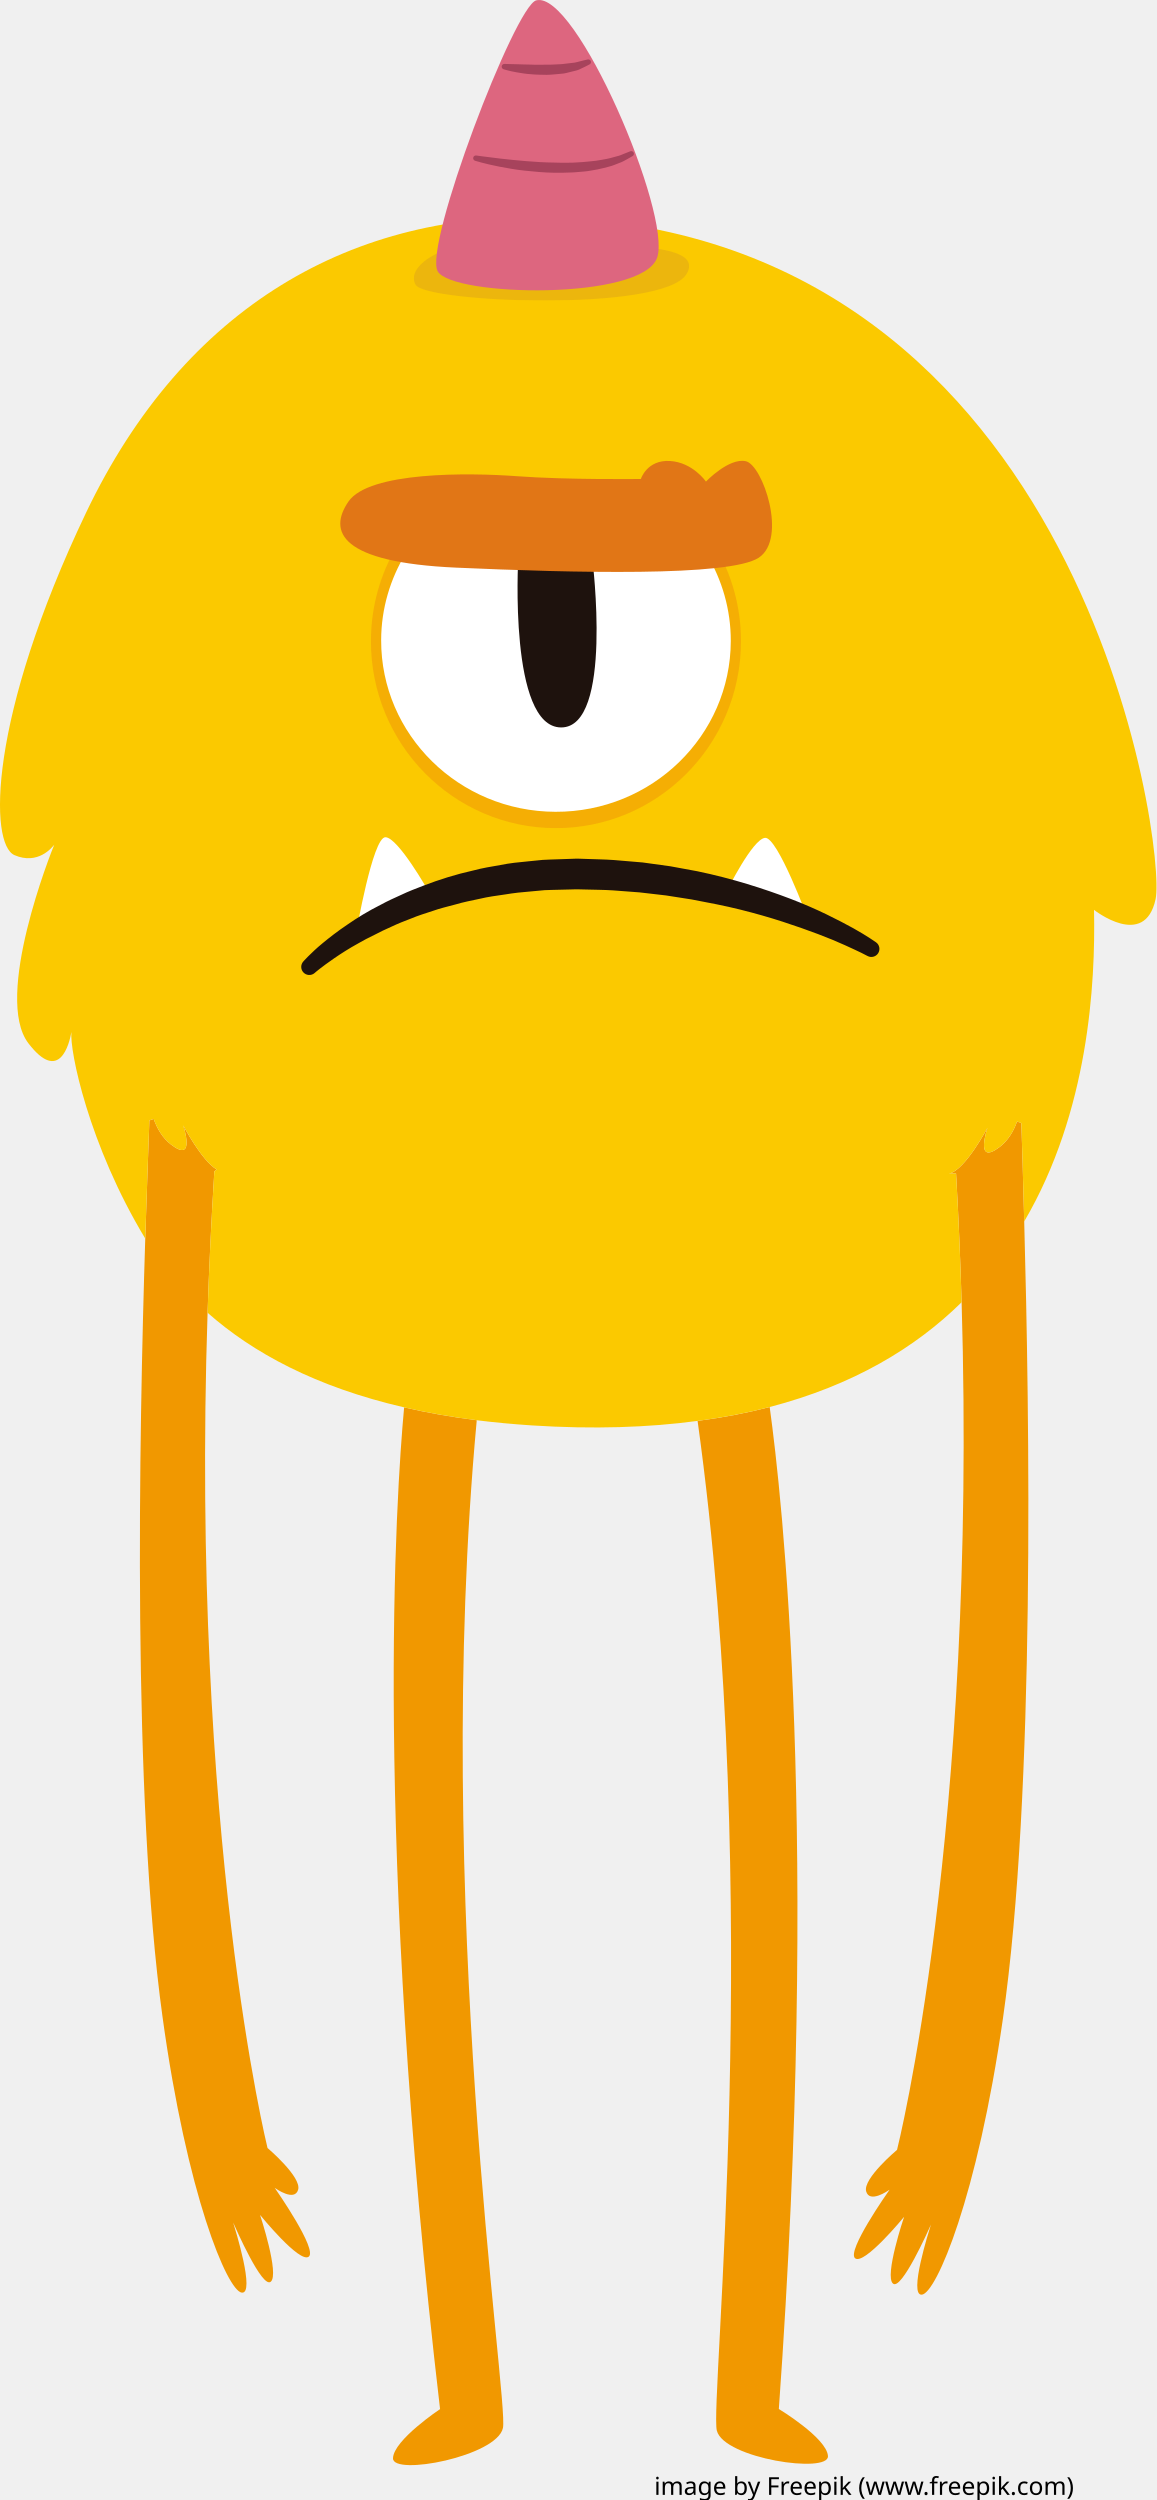
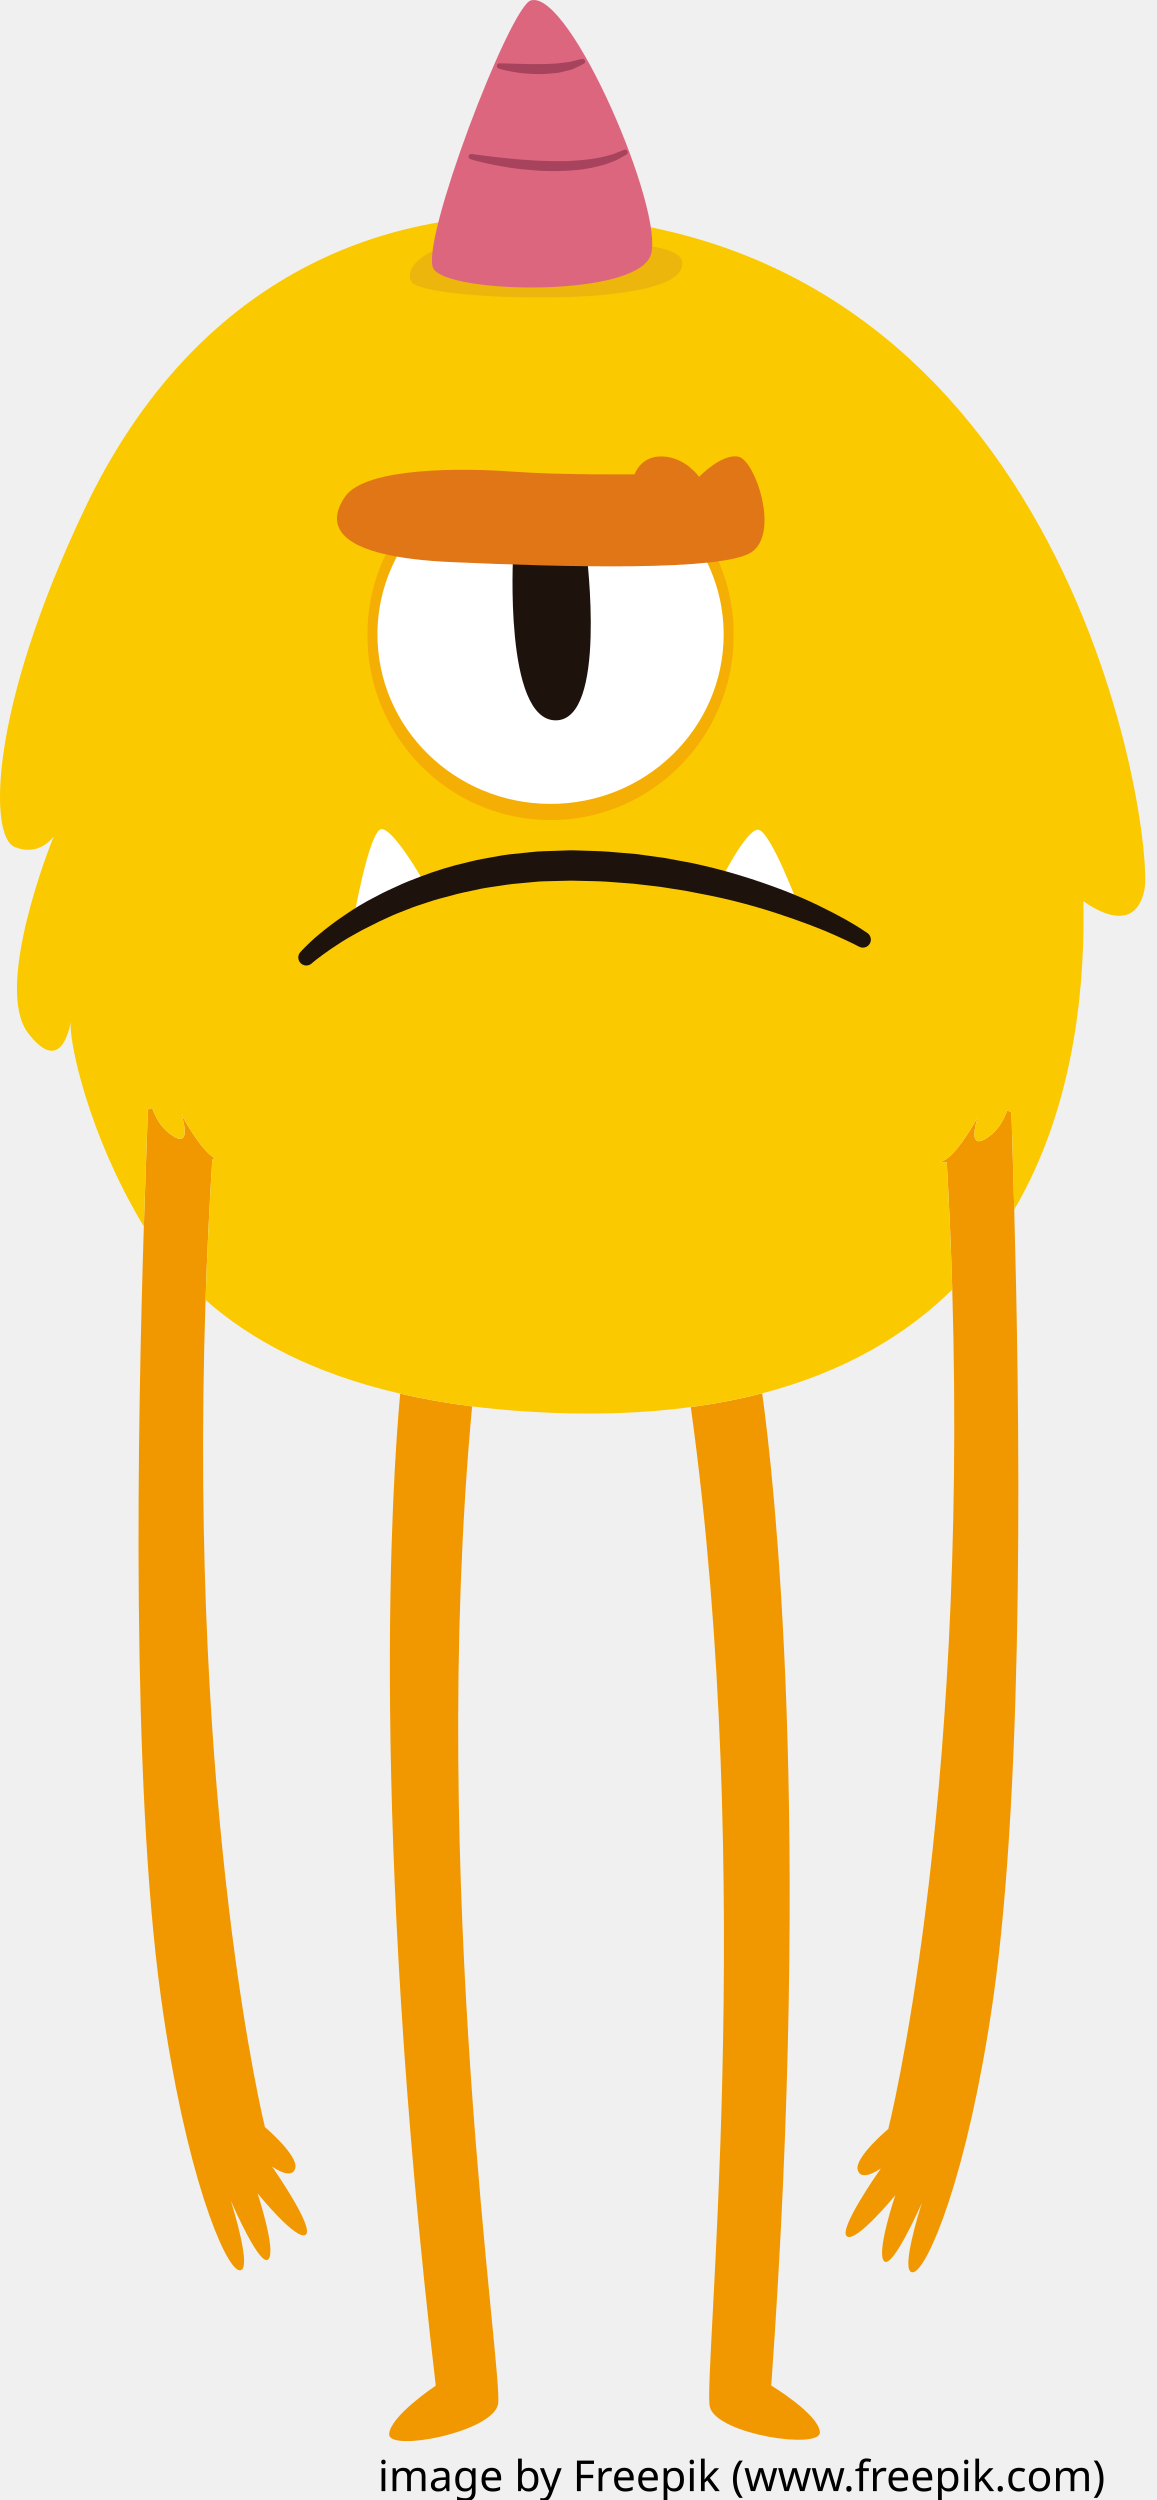
- <svg xmlns="http://www.w3.org/2000/svg" width="1000" height="2161.732" viewBox="0 0 1000 2161.732" version="1.1" id="svg1681">
+ <svg xmlns="http://www.w3.org/2000/svg" width="1009.85" height="2182.999" viewBox="0 0 1009.85 2182.999" version="1.1" id="svg1681">
  <defs id="defs1675">
    <clipPath clipPathUnits="userSpaceOnUse" id="clipPath620">
      <path d="m 72.03,419.386 h 36.212 v -27.63 H 72.03 Z" id="path618" />
    </clipPath>
    <clipPath clipPathUnits="userSpaceOnUse" id="clipPath660">
      <path d="m 76.231,448.814 h 26.935 v -5.43 H 76.231 Z" id="path658" />
    </clipPath>
  </defs>
  <g id="layer1" transform="translate(1243.645,2102.777)">
    <g id="g594" transform="matrix(8.836965,0,0,-8.836965,-1095.706,-1113.035)">
      <path d="m 0,0 c 2.464,-1.898 1.185,1.886 1.185,1.886 0,0 1.79,-3.445 3.277,-4.32 L 4.232,-2.613 C 3.938,-7.372 3.714,-11.991 3.57,-16.451 1.887,-67.616 9.435,-98.179 9.435,-98.179 c 0,0 3.351,-2.84 2.998,-4.079 -0.344,-1.189 -2.13,0.066 -2.29,0.177 0.229,-0.331 4.192,-6.043 3.33,-6.73 -0.882,-0.708 -4.768,4.084 -4.768,4.084 0,0 1.932,-5.846 1.04,-6.543 -0.831,-0.668 -3.404,5.19 -3.672,5.801 0.188,-0.611 2.189,-7.027 0.84,-6.863 -1.41,0.185 -5.362,9.577 -7.76,27.044 -2.955,21.439 -2.289,56.808 -1.681,76.096 0.166,5.239 0.328,9.288 0.404,11.558 l 0.421,0.149 C -1.375,1.584 -0.848,0.652 0,0" style="fill:#f19800;fill-opacity:1;fill-rule:nonzero;stroke:none" id="path596" />
    </g>
    <g id="g598" transform="matrix(8.836965,0,0,-8.836965,-474.4439,-209.3513)">
      <path d="m 0,0 c -0.161,-0.11 -1.954,-1.354 -2.291,-0.163 -0.346,1.241 3.022,4.061 3.022,4.061 0,0 7.854,31.016 6.32,82.941 -0.117,4.07 -0.296,8.271 -0.542,12.592 l -0.69,0.002 c 1.541,0.265 3.764,4.479 3.764,4.479 0,0 -1.302,-3.777 1.173,-1.894 0.852,0.647 1.386,1.566 1.718,2.505 l 0.42,-0.151 c 0.064,-1.981 0.174,-5.321 0.281,-9.631 C 13.688,75.959 14.277,38.887 11.09,16.727 8.588,-0.726 4.58,-10.094 3.169,-10.269 1.819,-10.425 3.858,-4.022 4.05,-3.412 3.778,-4.021 1.17,-9.864 0.343,-9.191 c -0.888,0.702 1.079,6.537 1.079,6.537 0,0 -3.904,-4.769 -4.792,-4.056 C -4.228,-6.018 -0.231,-0.33 0,0" style="fill:#f19800;fill-opacity:1;fill-rule:nonzero;stroke:none" id="path600" />
    </g>
    <g id="g602" transform="matrix(8.836965,0,0,-8.836965,-527.7157,20.87112)">
      <path d="m 0,0 c 0.145,-1.771 -10.151,-0.27 -10.873,2.473 -0.712,2.703 4.636,51.856 -1.883,98.806 2.511,0.332 4.863,0.785 7.054,1.359 1.204,-8.684 4.914,-41.965 0.896,-98.043 0,0 4.672,-2.824 4.806,-4.595" style="fill:#f19800;fill-opacity:1;fill-rule:nonzero;stroke:none" id="path604" />
    </g>
    <g id="g606" transform="matrix(8.836965,0,0,-8.836965,-831.4041,-874.6997)">
      <path d="m 0,0 c -4.381,-47.137 3.152,-95.87 2.563,-98.607 -0.587,-2.769 -10.813,-4.729 -10.758,-2.958 0.055,1.78 4.605,4.805 4.605,4.805 -6.553,55.94 -4.312,89.374 -3.516,98.021 C -4.897,0.745 -2.539,0.328 0,0" style="fill:#f19800;fill-opacity:1;fill-rule:nonzero;stroke:none" id="path608" />
    </g>
    <g id="g610" transform="matrix(8.836965,0,0,-8.836965,-1085.235,-1129.704)">
      <path d="m 0,0 c 0,0 1.279,-3.784 -1.185,-1.886 -0.848,0.652 -1.376,1.584 -1.703,2.515 L -3.309,0.48 c -0.076,-2.27 -0.238,-6.319 -0.404,-11.559 -5.552,9.197 -7.428,18.459 -7.223,20.219 -0.204,-1.15 -1.165,-5.097 -4.213,-1.108 -3.437,4.501 2.246,18.743 2.528,19.423 -0.2,-0.26 -1.596,-2.005 -3.883,-1.018 -2.477,1.066 -2.606,13.371 7.004,33.522 9.621,20.141 26.09,29.602 45.747,28.882 52.015,-1.925 59.965,-61.82 58.9,-66.716 -1.075,-4.947 -6.023,-1.042 -6.023,-1.042 0.148,-7.231 -0.519,-19.719 -6.832,-30.49 -0.106,4.31 -0.217,7.65 -0.28,9.631 l -0.42,0.151 C 81.259,-0.564 80.726,-1.483 79.874,-2.13 77.398,-4.013 78.7,-0.236 78.7,-0.236 c 0,0 -2.222,-4.214 -3.763,-4.479 l 0.689,-0.002 c 0.247,-4.321 0.425,-8.522 0.543,-12.592 -4.534,-4.466 -10.625,-8.128 -18.781,-10.253 -2.192,-0.574 -4.543,-1.027 -7.055,-1.359 -4.791,-0.646 -10.172,-0.829 -16.211,-0.442 -1.879,0.126 -3.679,0.292 -5.398,0.507 -2.539,0.327 -4.898,0.744 -7.106,1.261 -8.644,1.996 -14.824,5.354 -19.233,9.258 0.144,4.46 0.367,9.079 0.662,13.837 l 0.23,0.18 C 1.79,-3.445 0,0 0,0" style="fill:#fbc900;fill-opacity:1;fill-rule:nonzero;stroke:none" id="path612" />
    </g>
    <g transform="matrix(8.836965,0,0,-8.836965,-1559.436,2075.25)" id="g614">
      <g id="g616" />
      <g id="g628">
        <g clip-path="url(#clipPath620)" id="g626" style="opacity:0.7">
          <g transform="translate(74.5786,419.3857)" id="g624">
            <path d="m 0,0 c -1.599,-2.719 -2.538,-5.882 -2.548,-9.274 -0.031,-10.109 8.051,-18.325 18.05,-18.355 10,-0.03 18.131,8.137 18.161,18.246 0.01,3.392 -0.909,6.56 -2.493,9.289 z" style="fill:#f2a306;fill-opacity:1;fill-rule:nonzero;stroke:none" id="path622" />
          </g>
        </g>
      </g>
    </g>
    <g id="g630" transform="matrix(8.836965,0,0,-8.836965,-892.8016,-1624.306)">
      <path d="m 0,0 c -1.51,-2.489 -2.397,-5.384 -2.406,-8.488 -0.028,-9.252 7.608,-16.773 17.055,-16.802 9.447,-0.028 17.128,7.447 17.156,16.699 0.009,3.105 -0.86,6.004 -2.356,8.503 z" style="fill:#ffffff;fill-opacity:1;fill-rule:nonzero;stroke:none" id="path632" />
    </g>
    <g id="g634" transform="matrix(8.836965,0,0,-8.836965,-795.5385,-1619.31)">
      <path d="m 0,0 c 0,0 -0.934,-16.454 4.196,-16.47 5.133,-0.015 3.059,16.448 3.059,16.448 z" style="fill:#1e120d;fill-opacity:1;fill-rule:nonzero;stroke:none" id="path636" />
    </g>
    <g id="g638" transform="matrix(8.836965,0,0,-8.836965,-796.8852,-1691.019)">
      <path d="m 0,0 c -4.72,0.351 -14.451,0.457 -16.464,-2.488 -2.014,-2.942 -0.784,-5.953 10.539,-6.46 11.324,-0.506 26.775,-0.906 29.614,0.973 2.836,1.878 0.381,9.082 -1.27,9.441 -1.651,0.359 -3.899,-1.993 -3.899,-1.993 0,0 -1.292,1.89 -3.534,2.016 -2.24,0.125 -2.836,-1.762 -2.836,-1.762 0,0 -7.196,-0.096 -12.15,0.273" style="fill:#e17616;fill-opacity:1;fill-rule:nonzero;stroke:none" id="path640" />
    </g>
    <g id="g642" transform="matrix(8.836965,0,0,-8.836965,-873.0176,-1331.81)">
      <path d="m 0,0 c 0,0 -2.993,5.317 -4.231,5.321 -1.239,0.003 -2.86,-9.368 -2.86,-9.368 z" style="fill:#ffffff;fill-opacity:1;fill-rule:nonzero;stroke:none" id="path644" />
    </g>
    <g id="g646" transform="matrix(8.836965,0,0,-8.836965,-544.7162,-1307.371)">
      <path d="M 0,0 C 0,0 -3.008,8.166 -4.237,8.026 -5.468,7.887 -7.954,2.854 -7.954,2.854 Z" style="fill:#ffffff;fill-opacity:1;fill-rule:nonzero;stroke:none" id="path648" />
    </g>
    <g id="g650" transform="matrix(8.836965,0,0,-8.836965,-981.3737,-1271.384)">
      <path d="m 0,0 c 0,0 0.039,0.043 0.114,0.126 0.083,0.086 0.207,0.215 0.369,0.382 0.32,0.314 0.786,0.776 1.426,1.298 0.638,0.526 1.428,1.147 2.381,1.787 0.943,0.657 2.049,1.341 3.314,1.974 0.621,0.341 1.291,0.646 1.987,0.958 0.688,0.332 1.426,0.609 2.183,0.902 1.513,0.584 3.151,1.1 4.878,1.484 0.857,0.231 1.745,0.374 2.642,0.53 0.894,0.183 1.811,0.277 2.735,0.361 0.462,0.046 0.926,0.093 1.391,0.139 0.466,0.031 0.934,0.037 1.403,0.056 l 1.409,0.048 c 0.25,0.004 0.437,0.026 0.739,0.014 l 0.685,-0.023 C 28.575,9.997 29.468,9.996 30.404,9.926 31.343,9.847 32.278,9.769 33.207,9.69 34.118,9.564 35.022,9.44 35.916,9.316 36.802,9.153 37.678,8.992 38.539,8.833 41.971,8.124 45.088,7.117 47.698,6.122 50.311,5.123 52.382,4.04 53.813,3.256 54.528,2.862 55.071,2.512 55.444,2.276 55.821,2.024 56.022,1.89 56.022,1.89 56.385,1.648 56.482,1.157 56.24,0.794 56.015,0.457 55.575,0.349 55.223,0.53 l -0.049,0.025 c 0,0 -0.192,0.098 -0.551,0.283 C 54.25,1.025 53.691,1.276 52.98,1.603 51.557,2.255 49.459,3.061 46.906,3.893 45.628,4.307 44.23,4.71 42.738,5.081 41.247,5.455 39.655,5.757 38.011,6.068 37.184,6.197 36.344,6.329 35.493,6.462 34.638,6.561 33.772,6.661 32.9,6.762 32.036,6.827 31.165,6.893 30.291,6.959 29.412,7.019 28.477,7.014 27.57,7.044 L 26.886,7.061 C 26.731,7.07 26.462,7.053 26.256,7.051 L 24.933,7.018 C 24.493,7.003 24.052,7.003 23.615,6.979 L 22.311,6.859 C 21.443,6.792 20.585,6.702 19.746,6.56 18.902,6.437 18.066,6.329 17.262,6.135 16.453,5.962 15.652,5.809 14.89,5.581 14.12,5.376 13.359,5.196 12.645,4.941 11.923,4.706 11.216,4.486 10.557,4.21 9.89,3.954 9.245,3.703 8.647,3.416 8.039,3.15 7.466,2.875 6.933,2.591 6.385,2.332 5.879,2.061 5.411,1.792 4.464,1.273 3.675,0.76 3.037,0.324 2.402,-0.116 1.914,-0.474 1.593,-0.727 1.44,-0.85 1.323,-0.944 1.244,-1.008 1.162,-1.08 1.119,-1.117 1.119,-1.117 L 1.108,-1.127 C 0.778,-1.415 0.278,-1.38 -0.009,-1.05 -0.275,-0.745 -0.265,-0.293 0,0" style="fill:#1e120d;fill-opacity:1;fill-rule:nonzero;stroke:none" id="path652" />
    </g>
    <g transform="matrix(8.836965,0,0,-8.836965,-1559.436,2075.25)" id="g654">
      <g id="g656" />
      <g id="g668">
        <g clip-path="url(#clipPath660)" id="g666" style="opacity:0.1">
          <g transform="translate(82.0405,448.7808)" id="g664">
            <path d="M 0,0 C -3.147,0.049 -6.631,-2.105 -5.637,-3.858 -4.642,-5.611 18.605,-6.556 20.866,-2.813 23.128,0.931 10.125,-0.155 0,0" style="fill:#650e81;fill-opacity:1;fill-rule:nonzero;stroke:none" id="path662" />
          </g>
        </g>
      </g>
    </g>
    <g id="g670" transform="matrix(8.836965,0,0,-8.836965,-780.0092,-2102.456)">
      <path d="m 0,0 c -2.079,-0.56 -11.044,-24.033 -9.636,-26.514 1.409,-2.482 20.045,-2.892 21.475,1.351 C 13.268,-20.92 3.896,1.05 0,0" style="fill:#dd667f;fill-opacity:1;fill-rule:nonzero;stroke:none" id="path672" />
    </g>
    <g id="g674" transform="matrix(8.836965,0,0,-8.836965,-807.4436,-2047.501)">
      <path d="m 0,0 c 0,0 0.518,-0.013 1.296,-0.033 0.386,-0.027 0.838,-0.012 1.318,-0.034 0.482,-0.034 0.991,0 1.502,-0.006 0.51,-0.014 1.011,0.04 1.487,0.053 0.466,0.056 0.902,0.106 1.275,0.15 0.185,0.029 0.339,0.088 0.487,0.119 0.146,0.037 0.274,0.07 0.379,0.096 0.216,0.049 0.34,0.077 0.34,0.077 L 8.148,0.436 C 8.288,0.467 8.427,0.379 8.458,0.24 8.484,0.122 8.426,0.005 8.324,-0.048 c 0,0 -0.121,-0.063 -0.334,-0.173 C 7.88,-0.273 7.748,-0.337 7.595,-0.411 7.441,-0.477 7.269,-0.584 7.071,-0.634 6.873,-0.683 6.657,-0.736 6.43,-0.792 6.202,-0.84 5.96,-0.924 5.708,-0.948 5.206,-0.984 4.666,-1.062 4.13,-1.069 c -0.535,0.01 -1.071,0.012 -1.568,0.064 -0.499,0.029 -0.958,0.114 -1.351,0.18 -0.789,0.136 -1.295,0.304 -1.296,0.304 l -0.006,0.002 C -0.23,-0.472 -0.306,-0.321 -0.259,-0.182 -0.221,-0.068 -0.114,0.002 0,0" style="fill:#a7435c;fill-opacity:1;fill-rule:nonzero;stroke:none" id="path676" />
    </g>
    <g id="g678" transform="matrix(8.836965,0,0,-8.836965,-831.8362,-1968.318)">
      <path d="m 0,0 c 0,0 0.951,-0.137 2.385,-0.305 0.715,-0.093 1.553,-0.156 2.447,-0.242 0.894,-0.075 1.85,-0.137 2.803,-0.145 0.477,-0.026 0.952,-0.018 1.42,-0.013 0.469,-0.007 0.924,0.043 1.369,0.064 0.444,0.028 0.865,0.088 1.27,0.125 0.403,0.046 0.772,0.137 1.121,0.195 0.348,0.064 0.647,0.173 0.926,0.239 0.281,0.063 0.507,0.161 0.694,0.242 0.38,0.151 0.598,0.237 0.598,0.237 l 0.038,0.015 c 0.134,0.054 0.286,-0.012 0.34,-0.146 0.049,-0.124 -0.002,-0.262 -0.115,-0.325 0,0 -0.218,-0.124 -0.601,-0.341 -0.193,-0.109 -0.429,-0.241 -0.717,-0.339 -0.287,-0.102 -0.603,-0.26 -0.967,-0.345 -0.363,-0.087 -0.755,-0.209 -1.175,-0.285 -0.421,-0.062 -0.864,-0.173 -1.327,-0.202 -0.462,-0.033 -0.941,-0.095 -1.426,-0.097 -0.485,-0.017 -0.979,-0.035 -1.47,-0.02 -0.985,0.014 -1.962,0.112 -2.875,0.206 -0.914,0.094 -1.756,0.258 -2.476,0.39 -1.438,0.282 -2.378,0.577 -2.377,0.577 -0.14,0.044 -0.218,0.192 -0.175,0.331 C -0.251,-0.058 -0.126,0.018 0,0" style="fill:#a7435c;fill-opacity:1;fill-rule:nonzero;stroke:none" id="path680" />
    </g>
-     <text xml:space="preserve" style="font-style:normal;font-variant:normal;font-weight:normal;font-stretch:normal;font-size:21.333px;line-height:150;font-family:sans-serif;-inkscape-font-specification:sans-serif;letter-spacing:0px;word-spacing:0px;fill:#000000;fill-opacity:1;stroke:none" x="-677.931" y="54.517" id="text2320">
-       <tspan id="tspan2318" x="-677.931" y="54.517">image by Freepik (www.freepik.com)</tspan>
+     <text xml:space="preserve" style="font-style:normal;font-variant:normal;font-weight:normal;font-stretch:normal;font-size:37.333px;line-height:150;font-family:sans-serif;-inkscape-font-specification:sans-serif;letter-spacing:0px;word-spacing:0px;fill:#000000;fill-opacity:1;stroke:none" x="-913.652" y="72.456" id="text2320">
+       <tspan id="tspan2318" x="-913.652" y="72.456" style="font-size:37.333px">image by Freepik (www.freepik.com)</tspan>
    </text>
  </g>
</svg>
